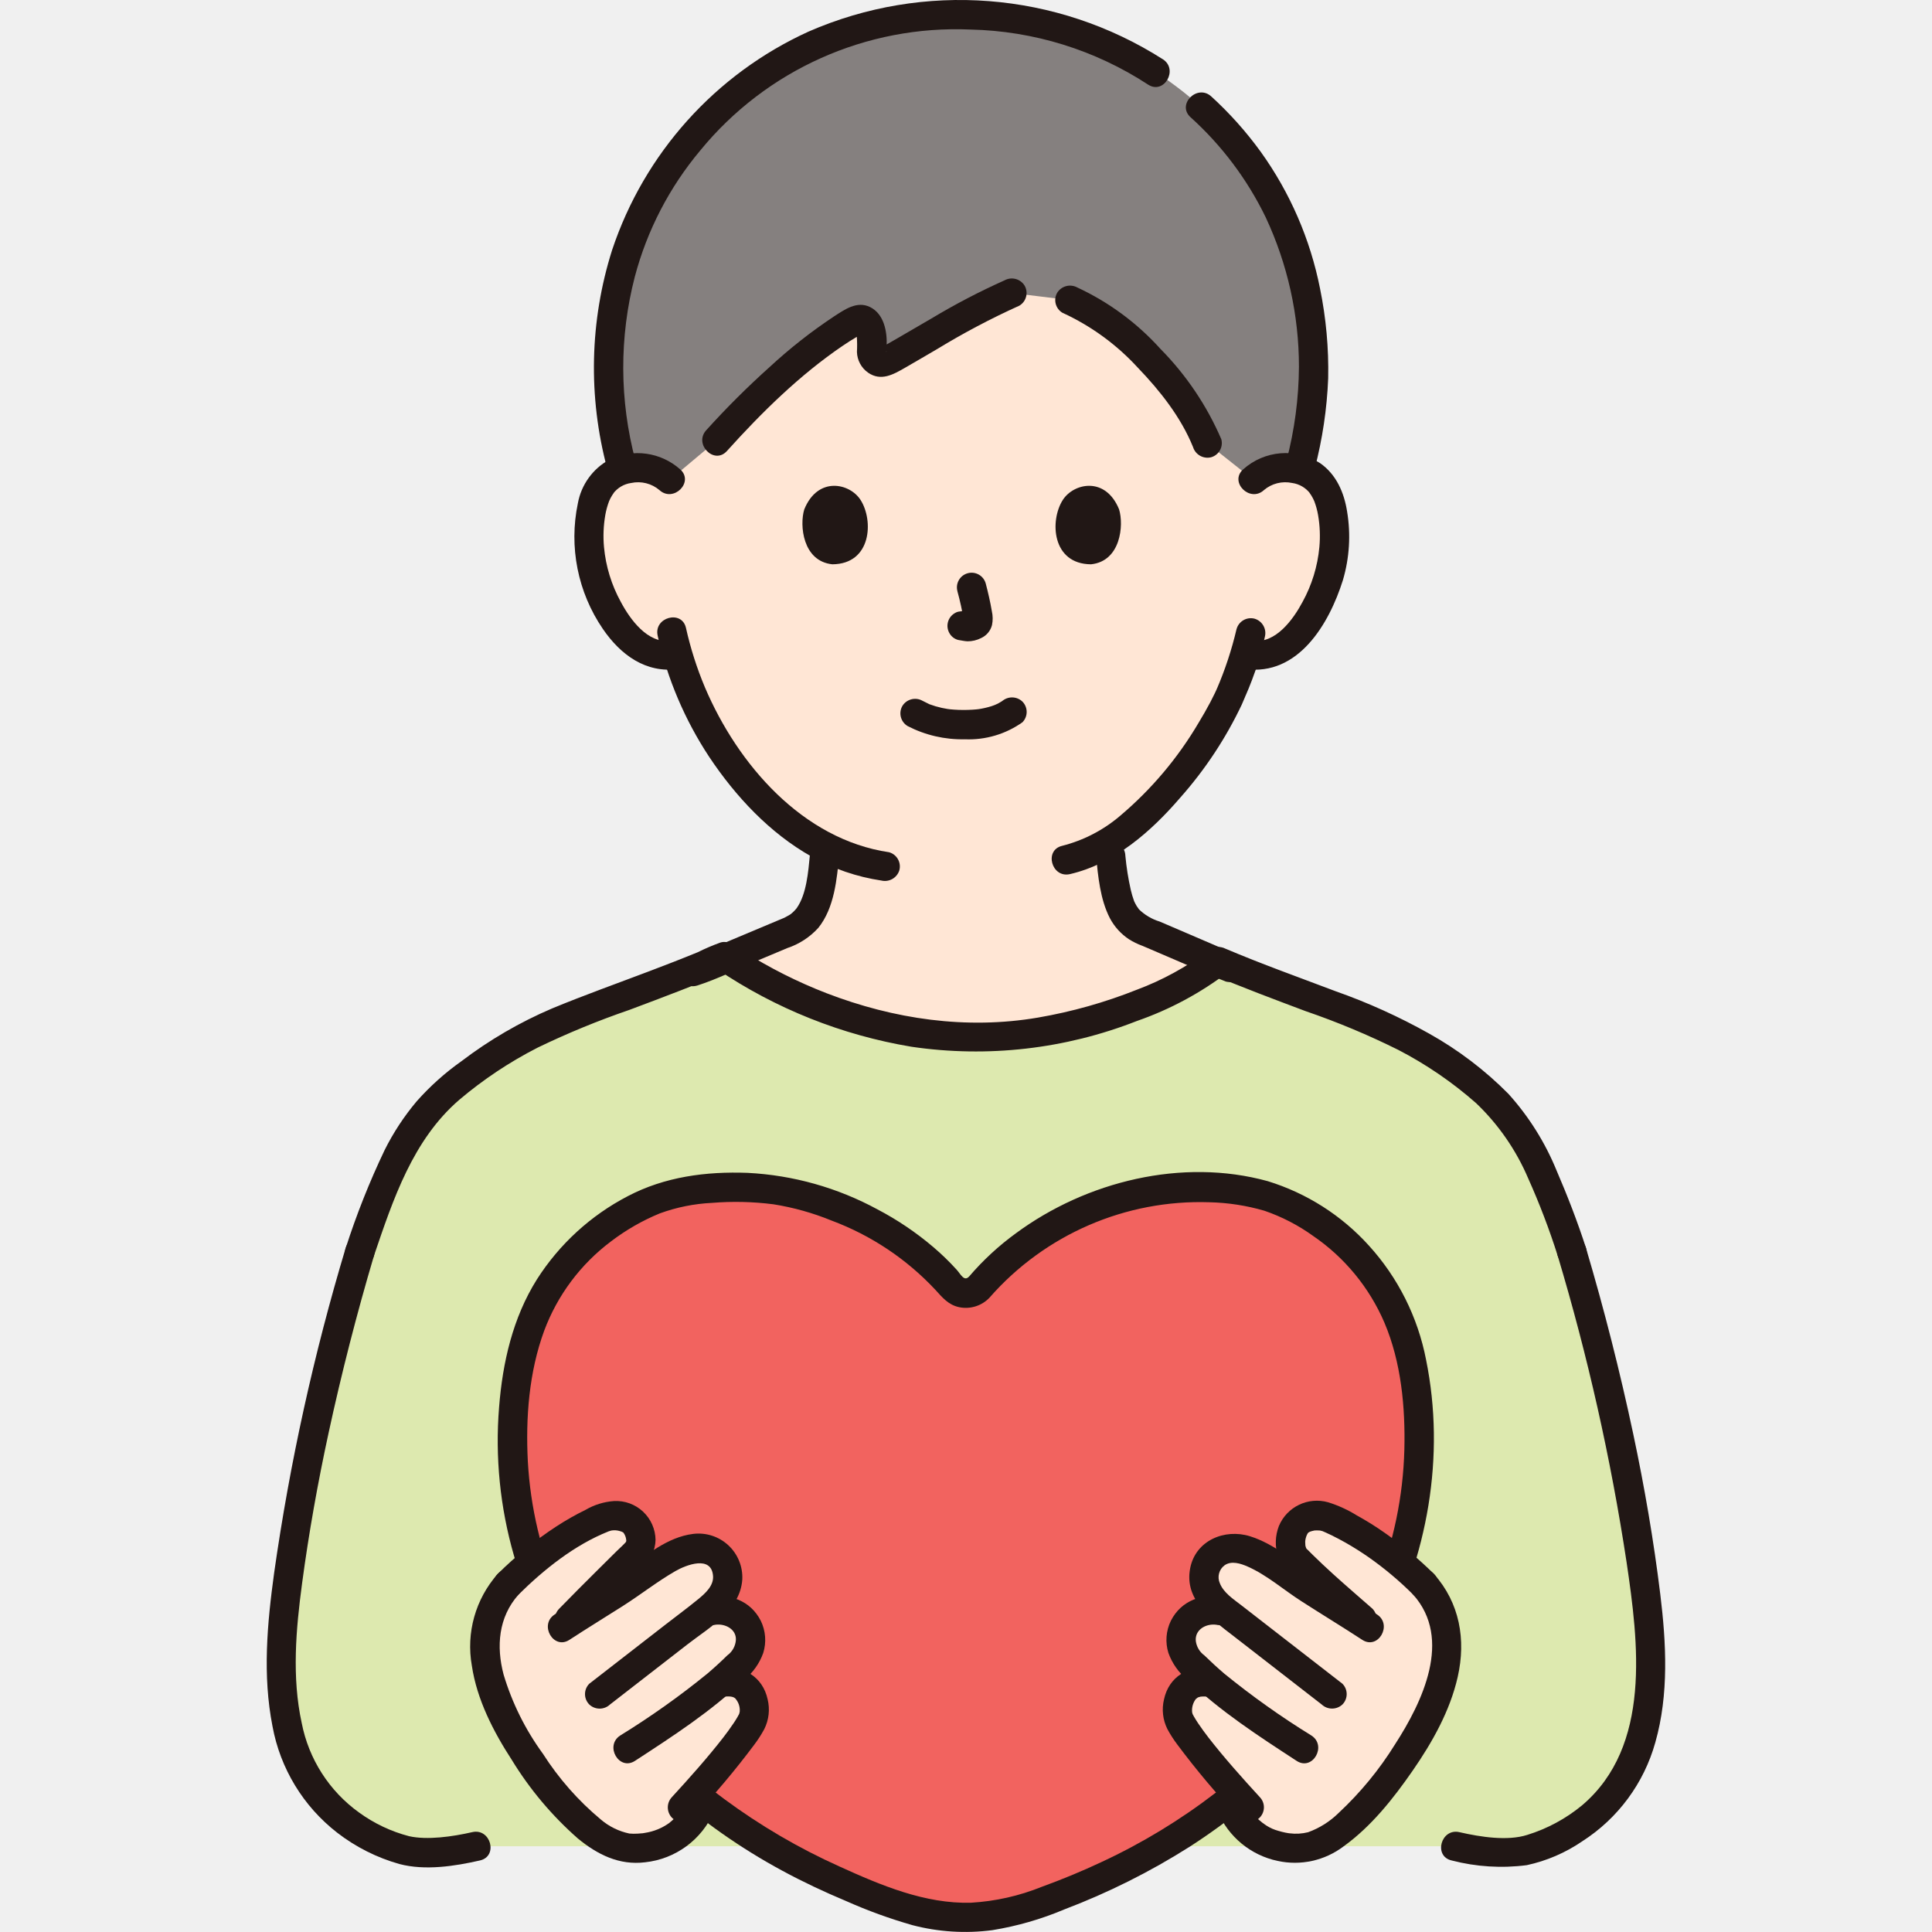
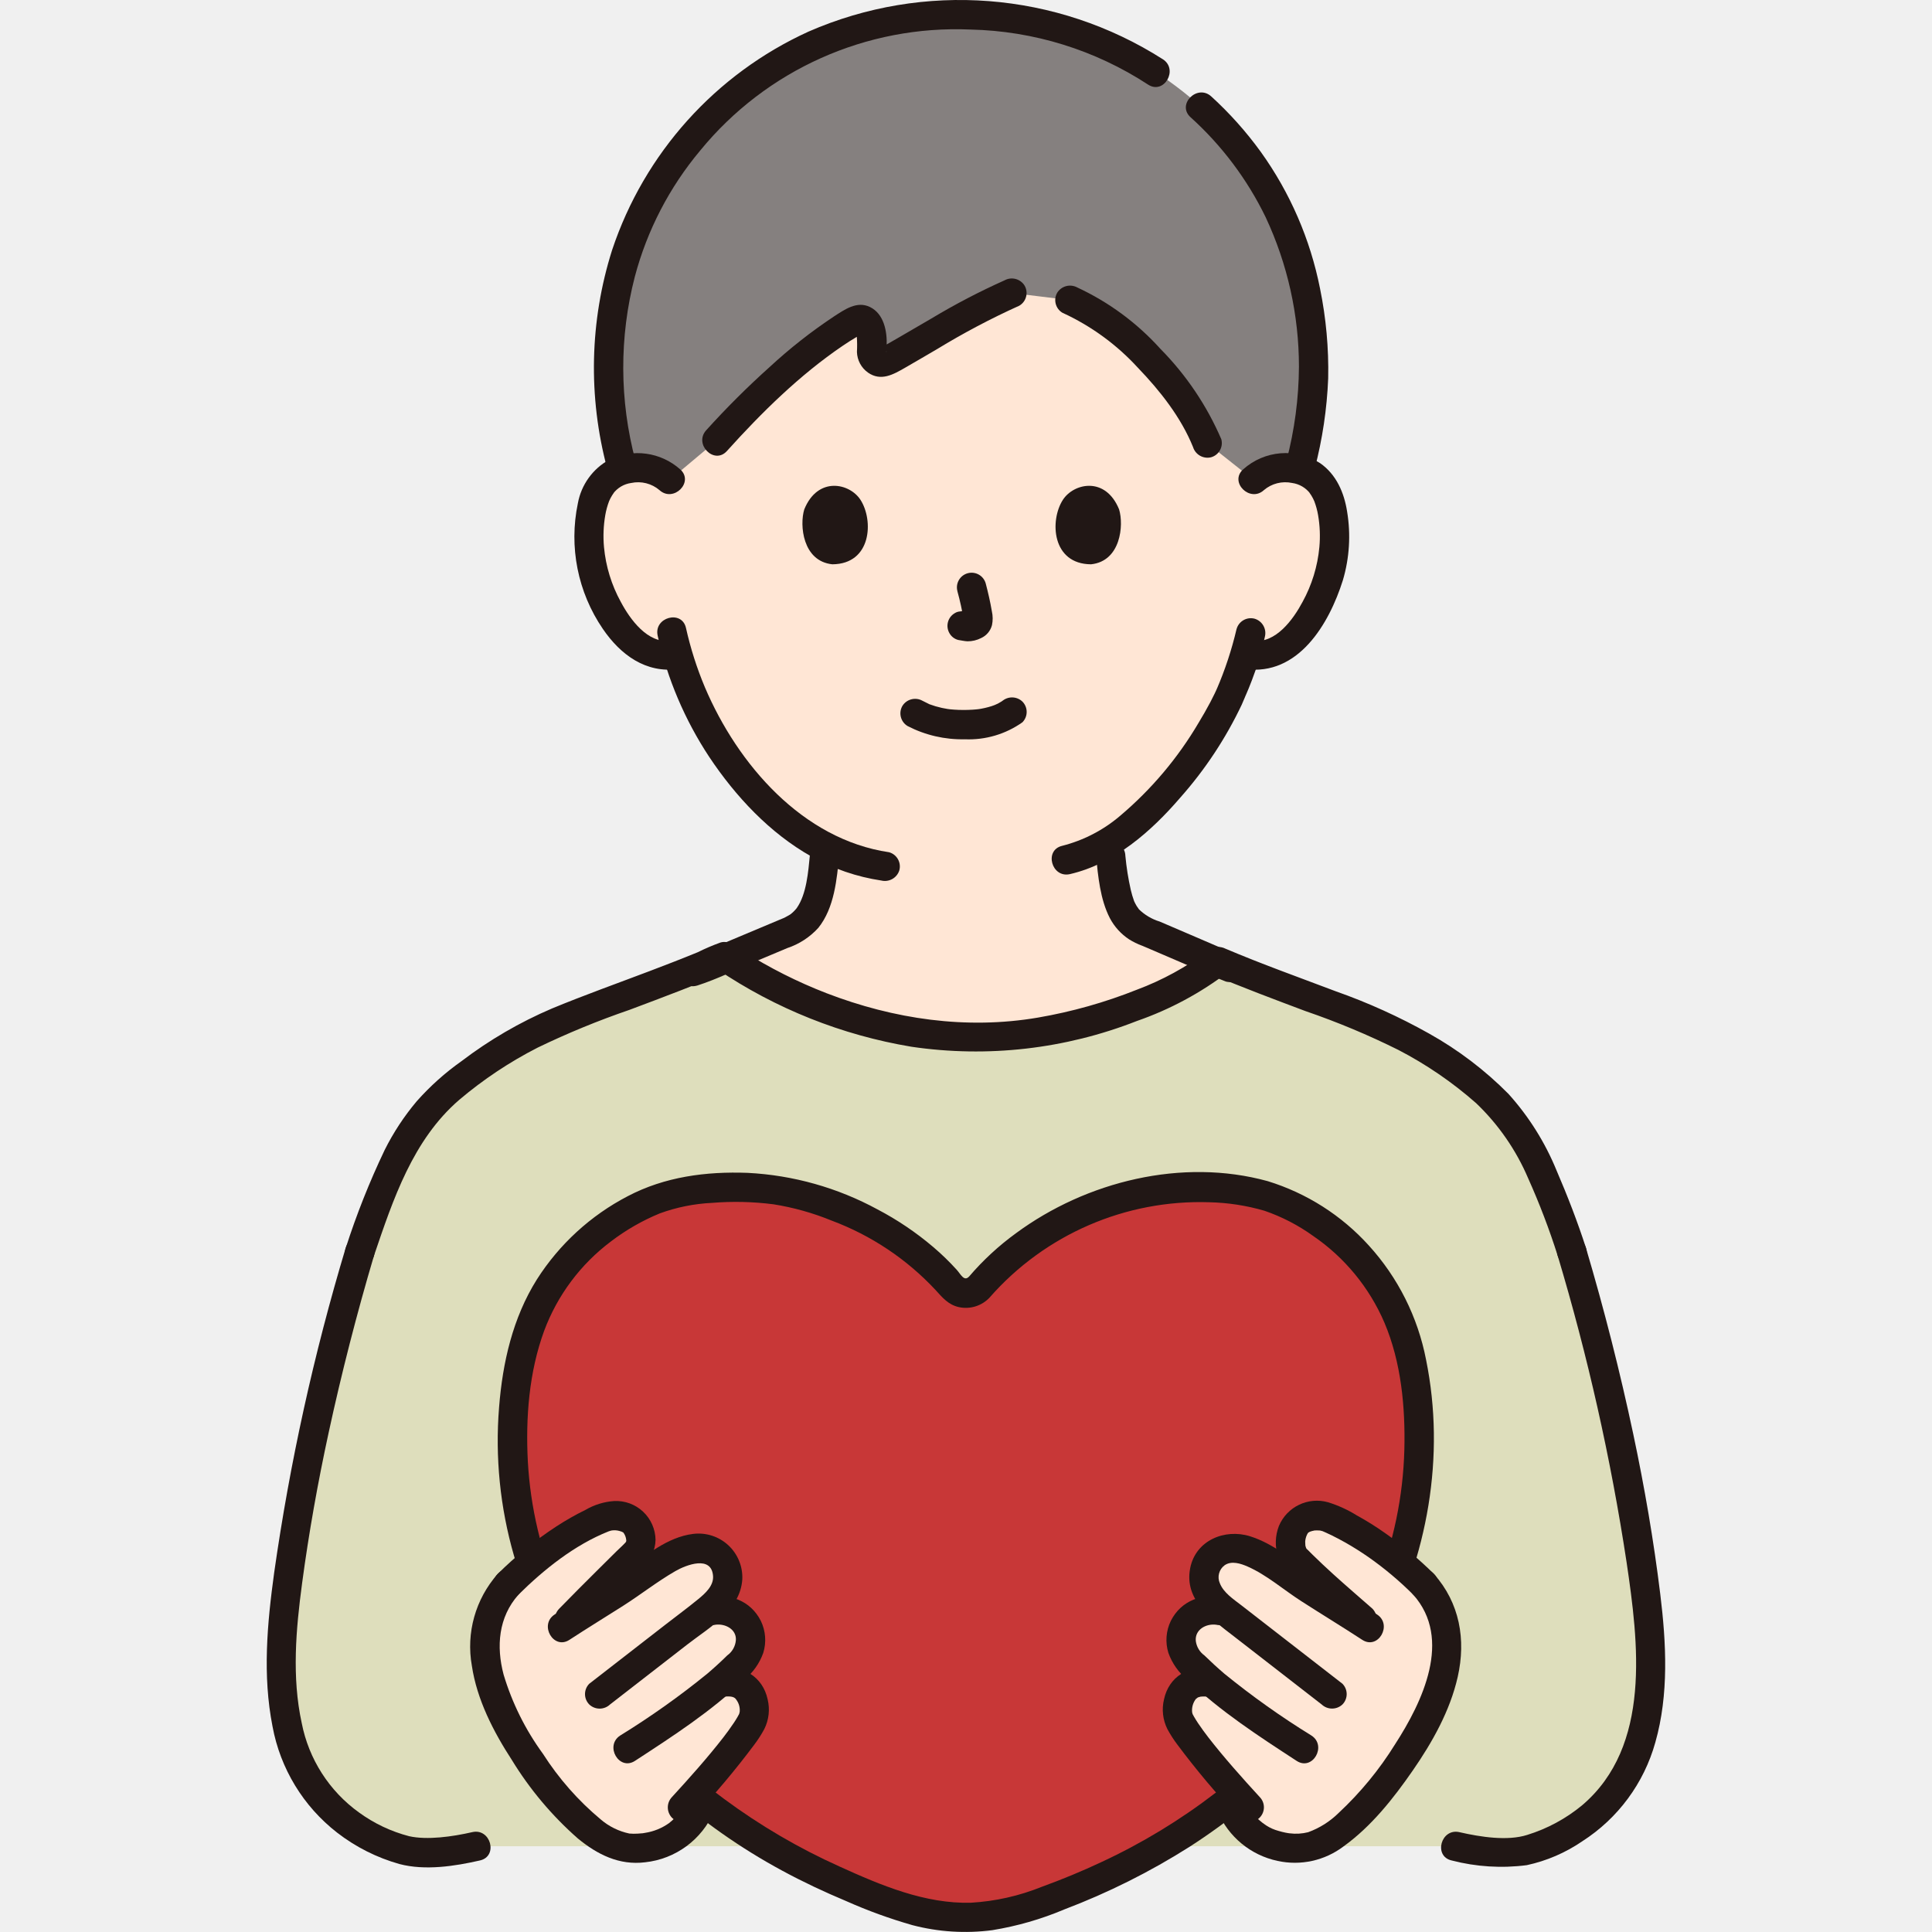
<svg xmlns="http://www.w3.org/2000/svg" width="800px" height="800px" viewBox="-43.65 0 316.161 316.161" version="1.1" id="svg34">
  <defs id="defs1">
    <style id="style1">.a{fill:#ffffff;}.b{fill:#85807f;}.c{fill:#211715;}.d{fill:#f2635f;}</style>
  </defs>
  <path class="a" d="M161.471,78.518a7.467,7.467,0,0,1,5.4-1.976A6.928,6.928,0,0,1,173.089,80c2.115,3.667,2.025,10.423.606,14.6-1,2.961-2.651,7.489-6.62,10.737a8.226,8.226,0,0,1-6.344,1.831l-.607-.1a48.614,48.614,0,0,1-2.184,5.925c-1.526,4.141-9.586,18.106-20,24.67a53.49,53.49,0,0,0,.934,7.615c.576,2.989,1.524,5.8,4.979,7.157.228.076,7.905,3.387,11.691,5.008-7.447,5.993-24.522,12.39-39.5,12.35-16.51-.04-31.574-6.892-40.8-13.045,4.465-1.869,10.09-4.251,10.275-4.313,3.337-1.367,4.394-4.168,4.979-7.157a51.7,51.7,0,0,0,.893-6.625,43.894,43.894,0,0,1-13.374-11.273,56.749,56.749,0,0,1-10.771-20.322,8.067,8.067,0,0,1-6.864-1.718c-3.969-3.248-5.615-7.776-6.62-10.737-1.419-4.18-1.509-10.936.605-14.6a6.93,6.93,0,0,1,6.222-3.457,7.464,7.464,0,0,1,5.4,1.976S54.724,34.426,113.724,34.426,161.471,78.518,161.471,78.518Z" id="path1" style="fill:#ffe6d5" />
-   <path class="a" d="M34.268,302.133c-5.375,1.273-10.267,1.133-12.188.512-10.155-3.284-16.7-10.212-18.782-20.573-1.885-9.388-.626-18.752,1.212-30.688a375.179,375.179,0,0,1,10.723-46.528c1.833-5.416,4.306-11.724,5.256-13.614a35.63,35.63,0,0,1,10.45-13.89,73.668,73.668,0,0,1,16.37-10.01c8.36-3.41,19.77-7.31,27.61-10.81,9.2,6.21,24.42,13.22,41.12,13.26,15.08.04,32.28-6.44,39.65-12.47,7.72,3.29,18.07,6.86,25.81,10.02a73.825,73.825,0,0,1,16.36,10.01,35.751,35.751,0,0,1,10.46,13.89c.94,1.89,3.87,9.285,5.254,13.614A375.179,375.179,0,0,1,224.3,251.384c1.838,11.936,3.1,21.3,1.212,30.688-2.08,10.361-8.627,17.289-18.782,20.573-1.922.621-6.813.761-12.188-.512Z" id="path2" style="fill:#dde9af" />
+   <path class="a" d="M34.268,302.133c-5.375,1.273-10.267,1.133-12.188.512-10.155-3.284-16.7-10.212-18.782-20.573-1.885-9.388-.626-18.752,1.212-30.688a375.179,375.179,0,0,1,10.723-46.528c1.833-5.416,4.306-11.724,5.256-13.614a35.63,35.63,0,0,1,10.45-13.89,73.668,73.668,0,0,1,16.37-10.01c8.36-3.41,19.77-7.31,27.61-10.81,9.2,6.21,24.42,13.22,41.12,13.26,15.08.04,32.28-6.44,39.65-12.47,7.72,3.29,18.07,6.86,25.81,10.02a73.825,73.825,0,0,1,16.36,10.01,35.751,35.751,0,0,1,10.46,13.89c.94,1.89,3.87,9.285,5.254,13.614A375.179,375.179,0,0,1,224.3,251.384c1.838,11.936,3.1,21.3,1.212,30.688-2.08,10.361-8.627,17.289-18.782,20.573-1.922.621-6.813.761-12.188-.512Z" id="path2" style="fill:#dedebc;fill-opacity:1" />
  <path class="b" d="M108.12,2.642A55.07,55.07,0,0,0,79.535,13.278a57.2,57.2,0,0,0-23.62,44.759,63,63,0,0,0,2.338,18.874,9.113,9.113,0,0,1,2.328-.369,7.464,7.464,0,0,1,5.4,1.976l7.632-6.409c5.727-6.381,15.835-16,22.928-19.721.832-.436,1.9.154,2.238,1.544a9.148,9.148,0,0,1,.218,3.328,1.732,1.732,0,0,0,2.469,1.86c5.064-2.812,14.087-8.474,20.485-11.17l9.487,1.165a30.622,30.622,0,0,1,8.738,5.5c5.759,4.955,11.281,11.753,13.726,17.906l7.573,6a7.467,7.467,0,0,1,5.4-1.976,9.25,9.25,0,0,1,2.119.308,60.827,60.827,0,0,0,2.278-18.813c-.954-22.586-12.337-36.615-23.335-44.554A56.553,56.553,0,0,0,113.587,2.412Q110.8,2.412,108.12,2.642Z" id="path3" />
  <path class="c" d="M12.918,204.218a361.784,361.784,0,0,0-11.7,53.13C.069,265.711-.7,274.162.946,282.517A28.573,28.573,0,0,0,11.517,299.9a29.862,29.862,0,0,0,10.2,5.138c4.187,1.108,9.062.358,13.191-.59,3.01-.692,1.736-5.321-1.276-4.629-3.233.743-7.371,1.327-10.336.664a24.347,24.347,0,0,1-8.172-3.863,23.593,23.593,0,0,1-9.4-14.66c-1.636-7.5-.946-15.344.064-22.883,1.108-8.271,2.576-16.488,4.345-24.643q3.165-14.6,7.415-28.94c.877-2.968-3.754-4.236-4.629-1.276Z" id="path4" />
  <path class="c" d="M211.259,205.494a365.948,365.948,0,0,1,11.268,50.128c1.947,13.166,4.126,30.118-7.27,39.8a26.287,26.287,0,0,1-9,4.856c-3.21,1.018-7.593.347-11.085-.455-3.007-.691-4.291,3.936-1.276,4.629a32.355,32.355,0,0,0,12.307.771,25.641,25.641,0,0,0,9.077-3.908,28.21,28.21,0,0,0,11.958-16.194c2.226-7.841,1.788-16.233.808-24.229-1.077-8.792-2.579-17.535-4.419-26.2q-3.266-15.379-7.743-30.471c-.874-2.955-5.508-1.7-4.629,1.276Z" id="path5" />
  <path class="c" d="M17.547,205.494c3.125-9.191,6.346-18.954,13.964-25.52a67.04,67.04,0,0,1,12.853-8.552,135.87,135.87,0,0,1,14.975-6.157c5.636-2.117,11.287-4.215,16.791-6.661H73.707a80.44,80.44,0,0,0,31.8,12.69,72.155,72.155,0,0,0,36.894-4.216,53.748,53.748,0,0,0,14.985-8.059l-2.909.375c5.116,2.172,10.321,4.118,15.523,6.072a125.09,125.09,0,0,1,15.173,6.343,63.377,63.377,0,0,1,12.732,8.713,37.145,37.145,0,0,1,8.54,12.348,118.345,118.345,0,0,1,4.814,12.624c.944,2.928,5.58,1.676,4.629-1.276-1.39-4.308-3.041-8.554-4.83-12.712A43.041,43.041,0,0,0,203.193,179a58.3,58.3,0,0,0-12.963-9.853,97.065,97.065,0,0,0-15.3-6.932c-6.021-2.283-12.1-4.446-18.028-6.964a2.571,2.571,0,0,0-2.909.376,46.622,46.622,0,0,1-11.594,6.331,80.5,80.5,0,0,1-16.2,4.566c-11.723,2-23.576.253-34.614-4a78.437,78.437,0,0,1-13.6-6.854c-1.1-.7-2.287-1.834-3.695-1.446a34.83,34.83,0,0,0-3.765,1.606c-2.6,1.068-5.221,2.079-7.847,3.076-5.336,2.027-10.724,3.942-16,6.128a69.474,69.474,0,0,0-14.8,8.615,42.746,42.746,0,0,0-7.34,6.573,40.264,40.264,0,0,0-5.234,7.959,127.544,127.544,0,0,0-6.374,16.043c-1,2.931,3.638,4.19,4.629,1.276Z" id="path6" />
  <path class="c" d="M67.674,76.82a10.51,10.51,0,0,0-11.616-1.6,10.232,10.232,0,0,0-5.141,7.131A26.708,26.708,0,0,0,55.01,102.93c2.893,4.226,7.02,7.281,12.346,6.554a2.414,2.414,0,0,0,1.676-2.952,2.465,2.465,0,0,0-2.952-1.676c-3.736.51-6.619-3.5-8.138-6.359a23.018,23.018,0,0,1-2.751-8.969,20.08,20.08,0,0,1,.208-5.223,12.261,12.261,0,0,1,.622-2.284,6.853,6.853,0,0,1,.493-.951c.054-.088.5-.715.168-.29a4.45,4.45,0,0,1,2.96-1.743,5.392,5.392,0,0,1,4.638,1.178c2.286,2.068,5.691-1.317,3.394-3.4Z" id="path7" />
  <path class="c" d="M163.168,80.215a5.394,5.394,0,0,1,4.638-1.178,4.485,4.485,0,0,1,2.961,1.743c-.337-.425.114.2.167.29a6.97,6.97,0,0,1,.494.951,12.182,12.182,0,0,1,.621,2.284,20.038,20.038,0,0,1,.209,5.223,23.023,23.023,0,0,1-2.751,8.969c-1.519,2.854-4.4,6.869-8.138,6.359a2.481,2.481,0,0,0-2.952,1.676,2.415,2.415,0,0,0,1.676,2.952c8.7,1.188,13.759-7.37,16.013-14.54a25.066,25.066,0,0,0,.692-11.215c-.483-3.113-1.772-6.1-4.425-7.94a10.426,10.426,0,0,0-12.6,1.031c-2.295,2.077,1.108,5.463,3.394,3.4Z" id="path8" />
  <path class="c" d="M158.709,102.924a58.545,58.545,0,0,1-3.261,9.884c.289-.722.029-.069-.041.082-.092.2-.182.395-.275.591-.231.483-.473.96-.722,1.433-.6,1.134-1.237,2.245-1.9,3.339a59.322,59.322,0,0,1-12.882,15.271,23.562,23.562,0,0,1-9.457,4.89c-3.008.7-1.735,5.324,1.276,4.629,7.263-1.677,13.3-6.991,18.04-12.506a64.692,64.692,0,0,0,10.068-15.224c.165-.365.322-.735.474-1.106.039-.1.271-.657.132-.331-.157.368.048-.1.086-.179.157-.347.3-.7.446-1.053q.264-.641.509-1.289a47.376,47.376,0,0,0,2.139-7.155,2.458,2.458,0,0,0-1.676-2.952,2.423,2.423,0,0,0-2.952,1.676Z" id="path9" />
  <path class="c" d="M63.974,104.03A59.8,59.8,0,0,0,72.4,123.849c4.3,6.464,9.938,12.511,16.766,16.333a33.343,33.343,0,0,0,11.405,3.912,2.479,2.479,0,0,0,2.952-1.676,2.418,2.418,0,0,0-1.676-2.953c-14.164-2.092-24.776-14.377-30.135-26.973a57.176,57.176,0,0,1-3.107-9.738c-.682-3.011-5.311-1.737-4.629,1.276Z" id="path10" />
  <path class="c" d="M146.648,9.7A61.8,61.8,0,0,0,88.637,5.181,60.162,60.162,0,0,0,56.515,40.924a63.813,63.813,0,0,0-.8,35.766c.766,2.99,5.4,1.723,4.628-1.276a59.269,59.269,0,0,1-.109-30.13,53.416,53.416,0,0,1,10.7-20.649,54.07,54.07,0,0,1,44.23-19.8,55.3,55.3,0,0,1,29.067,9.012c2.6,1.688,5.006-2.466,2.422-4.145Z" id="path11" />
  <path class="c" d="M171.5,76.69a69.462,69.462,0,0,0,2.2-14.775,66.514,66.514,0,0,0-1.33-14.674,57.481,57.481,0,0,0-9.709-22.4,59.349,59.349,0,0,0-8.1-9.064c-2.283-2.072-5.687,1.312-3.394,3.4a53.507,53.507,0,0,1,12.295,16.359A57.725,57.725,0,0,1,168.915,60a62,62,0,0,1-2.043,15.41c-.735,3,3.893,4.28,4.628,1.276Z" id="path12" />
  <path class="c" d="M104.876,118.816a19.41,19.41,0,0,0,9.353,2.164,15.2,15.2,0,0,0,9.432-2.779,2.413,2.413,0,0,0,0-3.394,2.462,2.462,0,0,0-3.394,0c.726-.565.155-.127-.032-.008s-.382.232-.579.336c-.164.086-.874.368-.221.126-.266.1-.529.2-.8.29a13.937,13.937,0,0,1-2.237.511c.351-.052-.086.006-.222.02-.219.021-.439.04-.659.054q-.793.051-1.59.044-.712,0-1.423-.051c-.218-.015-.435-.032-.652-.054-.018,0-.8-.11-.324-.035a16.028,16.028,0,0,1-2.089-.464c-.293-.088-.578-.193-.867-.291-.616-.211.344.178-.212-.084q-.537-.254-1.062-.53a2.453,2.453,0,0,0-3.284.861,2.427,2.427,0,0,0,.861,3.284Z" id="path13" />
  <path class="c" d="M113.025,96.762a43.812,43.812,0,0,1,1.035,4.735l-.086-.638a2.852,2.852,0,0,1,.018.653l.086-.638a1.639,1.639,0,0,1-.072.294l.242-.573a1.2,1.2,0,0,1-.1.189l.375-.486a1.006,1.006,0,0,1-.154.152l.485-.375a3.053,3.053,0,0,1-.375.2l.574-.242a2.741,2.741,0,0,1-.632.184l.638-.086a2.511,2.511,0,0,1-.594,0l.638.086c-.223-.031-.443-.086-.667-.116a1.823,1.823,0,0,0-.957-.043,1.8,1.8,0,0,0-.892.285,2.4,2.4,0,0,0-.861,3.284,2.3,2.3,0,0,0,1.434,1.1c.507.068,1,.2,1.514.22a4.836,4.836,0,0,0,2.228-.53,3.21,3.21,0,0,0,1.781-2.116,5.328,5.328,0,0,0-.023-2.283c-.257-1.525-.61-3.037-1-4.533a2.4,2.4,0,0,0-4.629,1.276Z" id="path14" />
  <path class="c" d="M87.964,83.361c-.791,2.569-.275,8.48,4.593,8.983,6.433-.038,6.776-7.184,4.61-10.544C95.394,79.049,90.18,77.905,87.964,83.361Z" id="path15" />
  <path class="c" d="M139.484,83.361c.791,2.57.276,8.48-4.592,8.983-6.433-.039-6.776-7.185-4.61-10.545C132.055,79.049,137.269,77.905,139.484,83.361Z" id="path16" />
  <path class="c" d="M130.223,51.188a38.5,38.5,0,0,1,12.341,8.995c3.613,3.757,7.046,8.1,9.02,12.972a2.475,2.475,0,0,0,2.952,1.676,2.415,2.415,0,0,0,1.676-2.952,48.151,48.151,0,0,0-9.971-14.794,42.31,42.31,0,0,0-13.6-10.042,2.477,2.477,0,0,0-3.284.861,2.418,2.418,0,0,0,.861,3.284Z" id="path17" />
  <path class="c" d="M75.306,73.807c5.665-6.294,11.932-12.463,18.96-17.229.757-.513,1.528-1.008,2.318-1.469a5.462,5.462,0,0,0,.823-.5,8.19,8.19,0,0,1-.941-.168c-.07.057.134.822.091.565a19.4,19.4,0,0,1,.026,2.585,4.292,4.292,0,0,0,1.811,3.384c2.116,1.473,4.136.315,6.075-.8,1.747-1,3.482-2.029,5.225-3.042a123.2,123.2,0,0,1,13.464-7.111,2.414,2.414,0,0,0,.861-3.284,2.463,2.463,0,0,0-3.283-.861,112.485,112.485,0,0,0-11.946,6.232c-1.875,1.08-3.739,2.179-5.61,3.266-.812.471-1.625.941-2.443,1.4a3.757,3.757,0,0,0-.486.272s.571-.178.79-.049c-.062-.037.543.507.342.592.018-.008.06-.937.062-.985.106-2.34-.428-5.255-2.742-6.37-2.136-1.029-4.133.427-5.889,1.556A83.626,83.626,0,0,0,82.275,60.08,138.571,138.571,0,0,0,71.912,70.412c-2.062,2.291,1.322,5.7,3.394,3.395Z" id="path18" />
  <path class="c" d="M70.487,161.267c3.257-1.047,6.415-2.635,9.565-3.96q2.557-1.077,5.114-2.152a11.977,11.977,0,0,0,5.1-3.317c2.631-3.277,3.038-7.97,3.426-12a2.417,2.417,0,0,0-2.4-2.4,2.452,2.452,0,0,0-2.4,2.4c-.277,2.872-.561,6.49-2.156,8.757a5.608,5.608,0,0,1-1.034,1.025c-.3.21-.638.351-.951.538-.45.27.281-.111.05-.012-.356.154-.717.3-1.075.448-3.589,1.5-7.172,3.024-10.764,4.52-1.237.515-2.475,1.113-3.752,1.523-2.929.941-1.677,5.578,1.276,4.629Z" id="path19" />
  <path class="c" d="M135.709,140.037c.339,3.394.676,7.137,2.267,10.22a9.438,9.438,0,0,0,3.136,3.457,11.586,11.586,0,0,0,2.108,1.037c.082.034.255.065.313.129-.135-.147-.639-.272-.2-.086l.332.141,1.015.434,2.517,1.08q2.855,1.225,5.708,2.452c1.348.579,2.689,1.2,4.06,1.727a2.42,2.42,0,0,0,2.952-1.677A2.453,2.453,0,0,0,158.238,156c-.08-.03-.159-.065-.238-.1-.415-.166.543.231.236.1l-.36-.152q-.96-.409-1.92-.822-2.637-1.129-5.271-2.264-2.274-.977-4.549-1.95a8.367,8.367,0,0,1-3.45-2.053c.192.226-.264-.391-.331-.5q-.123-.207-.234-.422a4.093,4.093,0,0,0-.182-.375,16.426,16.426,0,0,1-.543-1.833,43.435,43.435,0,0,1-.887-5.59,2.466,2.466,0,0,0-2.4-2.4,2.417,2.417,0,0,0-2.4,2.4Z" id="path20" />
-   <path class="d" d="M116.628,210.6a2.9,2.9,0,0,1-4.45,0c-5.965-7.139-14.7-12.293-24.988-15.1-6.956-1.9-18.273-1.517-24.01.95C53.017,200.819,45.013,208.962,42,220.575a65.743,65.743,0,0,0,1.4,35.333,76.628,76.628,0,0,0,16.562,28.024C72.37,297.858,87.6,306.461,104.11,312.078a31.825,31.825,0,0,0,20.482.005c16.544-5.617,31.841-14.221,44.257-28.151a76.628,76.628,0,0,0,16.562-28.024,65.743,65.743,0,0,0,1.4-35.333c-3.014-11.613-11.018-19.756-21.181-24.125-5.737-2.467-17.054-2.85-24.011-.95C131.333,198.308,122.593,203.462,116.628,210.6Z" id="path21" />
+   <path class="d" d="M116.628,210.6a2.9,2.9,0,0,1-4.45,0c-5.965-7.139-14.7-12.293-24.988-15.1-6.956-1.9-18.273-1.517-24.01.95C53.017,200.819,45.013,208.962,42,220.575a65.743,65.743,0,0,0,1.4,35.333,76.628,76.628,0,0,0,16.562,28.024C72.37,297.858,87.6,306.461,104.11,312.078a31.825,31.825,0,0,0,20.482.005c16.544-5.617,31.841-14.221,44.257-28.151a76.628,76.628,0,0,0,16.562-28.024,65.743,65.743,0,0,0,1.4-35.333c-3.014-11.613-11.018-19.756-21.181-24.125-5.737-2.467-17.054-2.85-24.011-.95C131.333,198.308,122.593,203.462,116.628,210.6Z" id="path21" style="fill:#c83737" />
  <path class="c" d="M114.931,208.9c-.814.87-1.357-.375-2.021-1.11a40.7,40.7,0,0,0-3.867-3.745,49.571,49.571,0,0,0-9.087-6.13,49.833,49.833,0,0,0-21.246-5.983c-6.8-.253-13.555.627-19.629,3.815a38.912,38.912,0,0,0-14.87,13.619c-3.95,6.287-5.616,13.6-6.189,20.924a67.821,67.821,0,0,0,2.428,24.258c4.379,14.862,13.5,27.962,24.963,38.26a98.76,98.76,0,0,0,18.913,13.3c3.414,1.852,6.93,3.5,10.51,5a82.173,82.173,0,0,0,10.82,3.931,34.106,34.106,0,0,0,13.067.823,51.408,51.408,0,0,0,11.807-3.4,113.432,113.432,0,0,0,20.488-10.247c12.833-8.251,24.216-19.721,31.408-33.257,7.532-14.174,10.506-30.623,7.291-46.449a38.693,38.693,0,0,0-9.36-18.682A36.944,36.944,0,0,0,163.8,193.288c-13.974-3.85-29.67.032-41.179,8.513a44.483,44.483,0,0,0-7.686,7.1,2.464,2.464,0,0,0,0,3.394,2.419,2.419,0,0,0,3.394,0,45.8,45.8,0,0,1,35.942-15.553,35.083,35.083,0,0,1,8.986,1.386,30.712,30.712,0,0,1,7.974,4.121A32.9,32.9,0,0,1,182.9,216.439c2.75,6.468,3.436,13.834,3.265,20.8a64.349,64.349,0,0,1-4.6,22.233c-5.317,13.438-14.979,25.1-26.318,33.93a98.974,98.974,0,0,1-18.622,11.3c-3.207,1.512-6.486,2.86-9.817,4.073a36.559,36.559,0,0,1-11.552,2.594c-7.528.212-14.763-2.855-21.5-5.914a102.3,102.3,0,0,1-18.9-11.063c-11.492-8.567-21.352-20.148-26.979-33.4a64.21,64.21,0,0,1-5.149-21.827c-.373-7.157.188-14.623,2.676-21.4a32.458,32.458,0,0,1,10.9-14.594,35.3,35.3,0,0,1,8.028-4.611,28.956,28.956,0,0,1,8.525-1.716,48.24,48.24,0,0,1,10.079.234,42.947,42.947,0,0,1,9.524,2.672,44.581,44.581,0,0,1,16.941,11.3c1.162,1.276,2.129,2.484,3.912,2.864a5.357,5.357,0,0,0,5.021-1.617C120.435,210.045,117.047,206.643,114.931,208.9Z" id="path22" />
  <path class="a" d="M179.238,264.94c-2.806-2.473-7.209-6.167-10.875-9.917-1.021-1.044-1.207-3.682.03-5.483,1.16-1.686,4.01-1.719,5.166-1.234a52.1,52.1,0,0,1,15.762,10.967c8,8.778,2.009,21.382-5.306,31.278-3.777,5.111-9.444,11.444-14.444,11.889a11.619,11.619,0,0,1-11.889-7.223l.178-2.7c-3.241-3.665-7.4-8.6-8.534-11.035a5.3,5.3,0,0,1,.7-4.779c1.33-1.707,3.216-1.545,4.692-1.368-1.307-1.132-2.588-2.33-3.837-3.615a5.386,5.386,0,0,1-1.139-4.5,5.485,5.485,0,0,1,2.041-2.861,6.071,6.071,0,0,1,5.182-.6l-.17-.132c-1.853-1.438-3.4-3.2-3.427-5.55a4.728,4.728,0,0,1,5.328-4.7c2.768.324,5.534,2.254,7.794,3.884,3.073,2.217,9.772,6.3,14,9.025Z" id="path23" style="fill:#ffe6d5" />
  <path class="c" d="M191.018,257.576a62.678,62.678,0,0,0-8.012-6.7,48.136,48.136,0,0,0-4.625-2.891,20.35,20.35,0,0,0-4.69-2.145,6.74,6.74,0,0,0-8.057,3.882,7.54,7.54,0,0,0-.165,4.959c.582,1.748,2.064,2.938,3.356,4.172,2.819,2.692,5.79,5.214,8.716,7.788a2.458,2.458,0,0,0,3.394,0,2.423,2.423,0,0,0,0-3.394c-2.119-1.864-4.265-3.7-6.355-5.594-1.171-1.063-2.328-2.144-3.455-3.254-.269-.265-.531-.538-.8-.8,0,0-.443-.393-.21-.195.167.142-.035-.061-.063-.125.131.3-.074-.272-.094-.374.033.164-.028-.477-.021-.628a3.22,3.22,0,0,1,.289-1.121,2.57,2.57,0,0,1,.242-.4c-.057.074-.122.144.04.013-.007.006.29-.148.123-.088a4.843,4.843,0,0,1,.861-.231c.291-.048.038,0-.014.006.122-.01.245-.017.367-.015s.714.035.479,0,.331.084.446.121a5.841,5.841,0,0,0,.579.253q.5.228.989.468,1.066.524,2.1,1.108c1.322.743,2.6,1.554,3.851,2.418a55.212,55.212,0,0,1,7.336,6.16c2.2,2.175,5.594-1.217,3.394-3.394Z" id="path24" />
  <path class="c" d="M181.7,264.206c-3.368-2.2-6.806-4.282-10.184-6.461-3.421-2.206-6.667-5.117-10.606-6.343-4.145-1.29-8.9.669-9.792,5.214-1.029,5.249,3.5,8.333,7.1,11.122l14.419,11.19a2.48,2.48,0,0,0,3.394,0,2.415,2.415,0,0,0,0-3.394l-10.912-8.469-5.65-4.385c-1.268-.983-2.888-2.033-3.5-3.593a2.431,2.431,0,0,1,.784-2.942c1.114-.774,2.612-.295,3.764.213,3.128,1.379,5.86,3.784,8.729,5.63,3.329,2.143,6.714,4.2,10.031,6.363,2.595,1.692,5-2.462,2.423-4.145Z" id="path25" />
  <path class="c" d="M156.667,261.25c-3.549-.494-7,.606-8.712,3.985a7.144,7.144,0,0,0-.4,5.264,10.007,10.007,0,0,0,3.082,4.363c5.389,5.169,11.674,9.239,17.907,13.3,2.6,1.691,5-2.463,2.423-4.145A134.084,134.084,0,0,1,156.721,273.9q-1.689-1.446-3.276-3a3.449,3.449,0,0,1-1.408-2.365c-.18-1.868,1.7-2.884,3.354-2.654a2.484,2.484,0,0,0,2.953-1.676,2.418,2.418,0,0,0-1.677-2.953Z" id="path26" />
  <path class="c" d="M154.487,272.9c-3.638-.383-6.855,1.469-7.653,5.19a7.129,7.129,0,0,0,.549,4.859,19.881,19.881,0,0,0,1.636,2.545A133.76,133.76,0,0,0,159.1,297.466a2.4,2.4,0,0,0,3.394-3.394c-2.885-3.141-5.9-6.528-8.413-9.768-.465-.6-1.159-1.54-1.67-2.308-.226-.341-.447-.686-.65-1.04-.08-.141-.159-.282-.233-.426q-.147-.3.017.079a2.619,2.619,0,0,1-.106-.378,3.043,3.043,0,0,1,.606-2.2c.035-.034.483-.341.266-.235.066-.032.756-.2.4-.141a6.919,6.919,0,0,1,1.778.05,2.415,2.415,0,0,0,2.4-2.4,2.454,2.454,0,0,0-2.4-2.4Z" id="path27" />
  <path class="c" d="M187.624,260.97c6.459,7.262,1.487,17.558-2.969,24.457a54.9,54.9,0,0,1-9.249,11.255,13.809,13.809,0,0,1-4.986,3.15,8.181,8.181,0,0,1-3.034.18c-.134-.01-.575-.085-.061,0-.214-.034-.426-.071-.638-.114-.377-.078-.751-.172-1.119-.283a7,7,0,0,1-2.006-.89,9.773,9.773,0,0,1-3.808-4.716,2.415,2.415,0,0,0-3.283-.861,2.463,2.463,0,0,0-.861,3.284,13.731,13.731,0,0,0,9.8,8.094,13.2,13.2,0,0,0,10.8-2.37c4.558-3.281,8.142-7.821,11.316-12.4,3.21-4.634,6.123-9.8,7.373-15.349,1.372-6.087.327-12.09-3.884-16.824-2.057-2.313-5.442,1.092-3.394,3.394Z" id="path28" />
  <path class="a" d="M60.929,253.427a3.947,3.947,0,0,0-.516-3.887c-1.16-1.686-4.01-1.719-5.166-1.234a52.1,52.1,0,0,0-15.762,10.967c-8,8.778-2.009,21.382,5.305,31.278,3.778,5.111,9.445,11.444,14.445,11.889a11.619,11.619,0,0,0,11.889-7.223l-.178-2.7c3.241-3.665,7.4-8.6,8.534-11.035a5.3,5.3,0,0,0-.7-4.779c-1.33-1.707-3.216-1.545-4.692-1.368,1.307-1.132,2.588-2.33,3.837-3.615a5.386,5.386,0,0,0,1.139-4.5,5.485,5.485,0,0,0-2.041-2.861,6.071,6.071,0,0,0-5.182-.6l.17-.132c1.852-1.438,3.4-3.2,3.426-5.55a4.727,4.727,0,0,0-5.328-4.7c-2.768.324-5.533,2.254-7.793,3.884-3.073,2.217-9.772,6.3-14,9.025l1.248-1.338c2.425-2.5,7.233-7.285,11-11A1.9,1.9,0,0,0,60.929,253.427Z" id="path29" style="fill:#ffe6d5" />
  <path class="c" d="M41.182,260.97c4.207-4.163,9.216-8.166,14.766-10.372a3.187,3.187,0,0,1,.351-.11,2.2,2.2,0,0,1,.29-.062c-.049.009-.386.029-.1.023a3,3,0,0,1,1.2.077c.165.042.328.093.488.151-.062-.022-.227-.1,0,.025.062.034.139.043.189.1a2.389,2.389,0,0,1,.463,1.207c.026.424-.018.015-.061.393.03-.264-.141.125.1-.154-.508.583-1.119,1.1-1.668,1.647q-1.557,1.539-3.108,3.083c-2.086,2.077-4.171,4.156-6.224,6.266-2.155,2.215,1.236,5.613,3.394,3.394,2.134-2.194,4.3-4.354,6.472-6.513q1.849-1.841,3.706-3.672a5.922,5.922,0,0,0,2.186-4.444,6.456,6.456,0,0,0-6.787-6.372,10.759,10.759,0,0,0-4.664,1.44,44.76,44.76,0,0,0-4.844,2.757,60.9,60.9,0,0,0-9.546,7.743c-2.2,2.176,1.2,5.57,3.394,3.394Z" id="path30" />
  <path class="c" d="M49.531,268.351c2.9-1.892,5.854-3.7,8.776-5.56,2.879-1.831,5.6-3.981,8.556-5.684,1.771-1.022,5.924-2.636,6.174.8.117,1.6-1.293,2.858-2.414,3.775-1.753,1.435-3.582,2.786-5.372,4.175l-12.47,9.678a2.412,2.412,0,0,0,0,3.394,2.463,2.463,0,0,0,3.394,0L68.84,269.1c3.584-2.781,8.646-5.581,8.983-10.642a7.17,7.17,0,0,0-8.029-7.445c-4.312.529-7.68,3.568-11.177,5.871-3.8,2.5-7.7,4.84-11.509,7.323-2.578,1.681-.175,5.838,2.423,4.145Z" id="path31" />
  <path class="c" d="M73.415,265.879c1.583-.22,3.445.714,3.359,2.485a3.394,3.394,0,0,1-1.413,2.534q-1.584,1.56-3.277,3a133.44,133.44,0,0,1-14.246,10.113c-2.579,1.68-.176,5.837,2.423,4.145,6.233-4.06,12.518-8.13,17.907-13.3A9.958,9.958,0,0,0,81.25,270.5a7.164,7.164,0,0,0-.4-5.264c-1.714-3.38-5.163-4.479-8.712-3.985a2.416,2.416,0,0,0-1.677,2.953,2.466,2.466,0,0,0,2.953,1.676Z" id="path32" />
  <path class="c" d="M74.319,277.7c1-.105,1.855-.189,2.33.213A2.868,2.868,0,0,1,77.4,280.1a3.425,3.425,0,0,1-.135.508q.164-.384.017-.079c-.074.144-.153.285-.233.426-.186.325-.387.641-.593.954-.528.8-1.24,1.766-1.727,2.394-2.51,3.239-5.528,6.628-8.413,9.768a2.451,2.451,0,0,0,0,3.394,2.424,2.424,0,0,0,3.394,0A133.76,133.76,0,0,0,79.787,285.5a19.881,19.881,0,0,0,1.636-2.545,7.134,7.134,0,0,0,.549-4.859c-.8-3.721-4.015-5.573-7.653-5.19a2.47,2.47,0,0,0-2.4,2.4,2.415,2.415,0,0,0,2.4,2.4Z" id="path33" />
  <path class="c" d="M37.788,257.576a17.887,17.887,0,0,0-4.222,15.008c.829,5.552,3.524,10.782,6.553,15.44A55.891,55.891,0,0,0,50.9,300.845c3.213,2.649,6.789,4.433,11.014,3.908A13.881,13.881,0,0,0,73.2,296.429a2.48,2.48,0,0,0-.861-3.284,2.418,2.418,0,0,0-3.284.861,10.214,10.214,0,0,1-3.225,4.341,9.163,9.163,0,0,1-3.923,1.59c-.139.029-.282.05-.422.072.492-.077.141-.018.035-.007-.276.027-.551.05-.827.062a8.818,8.818,0,0,1-1.35-.016,10.516,10.516,0,0,1-4.685-2.307,46.74,46.74,0,0,1-9.468-10.757,42.771,42.771,0,0,1-6.428-12.946c-1.22-4.605-.848-9.39,2.424-13.068,2.047-2.3-1.336-5.708-3.394-3.394Z" id="path34" />
</svg>
